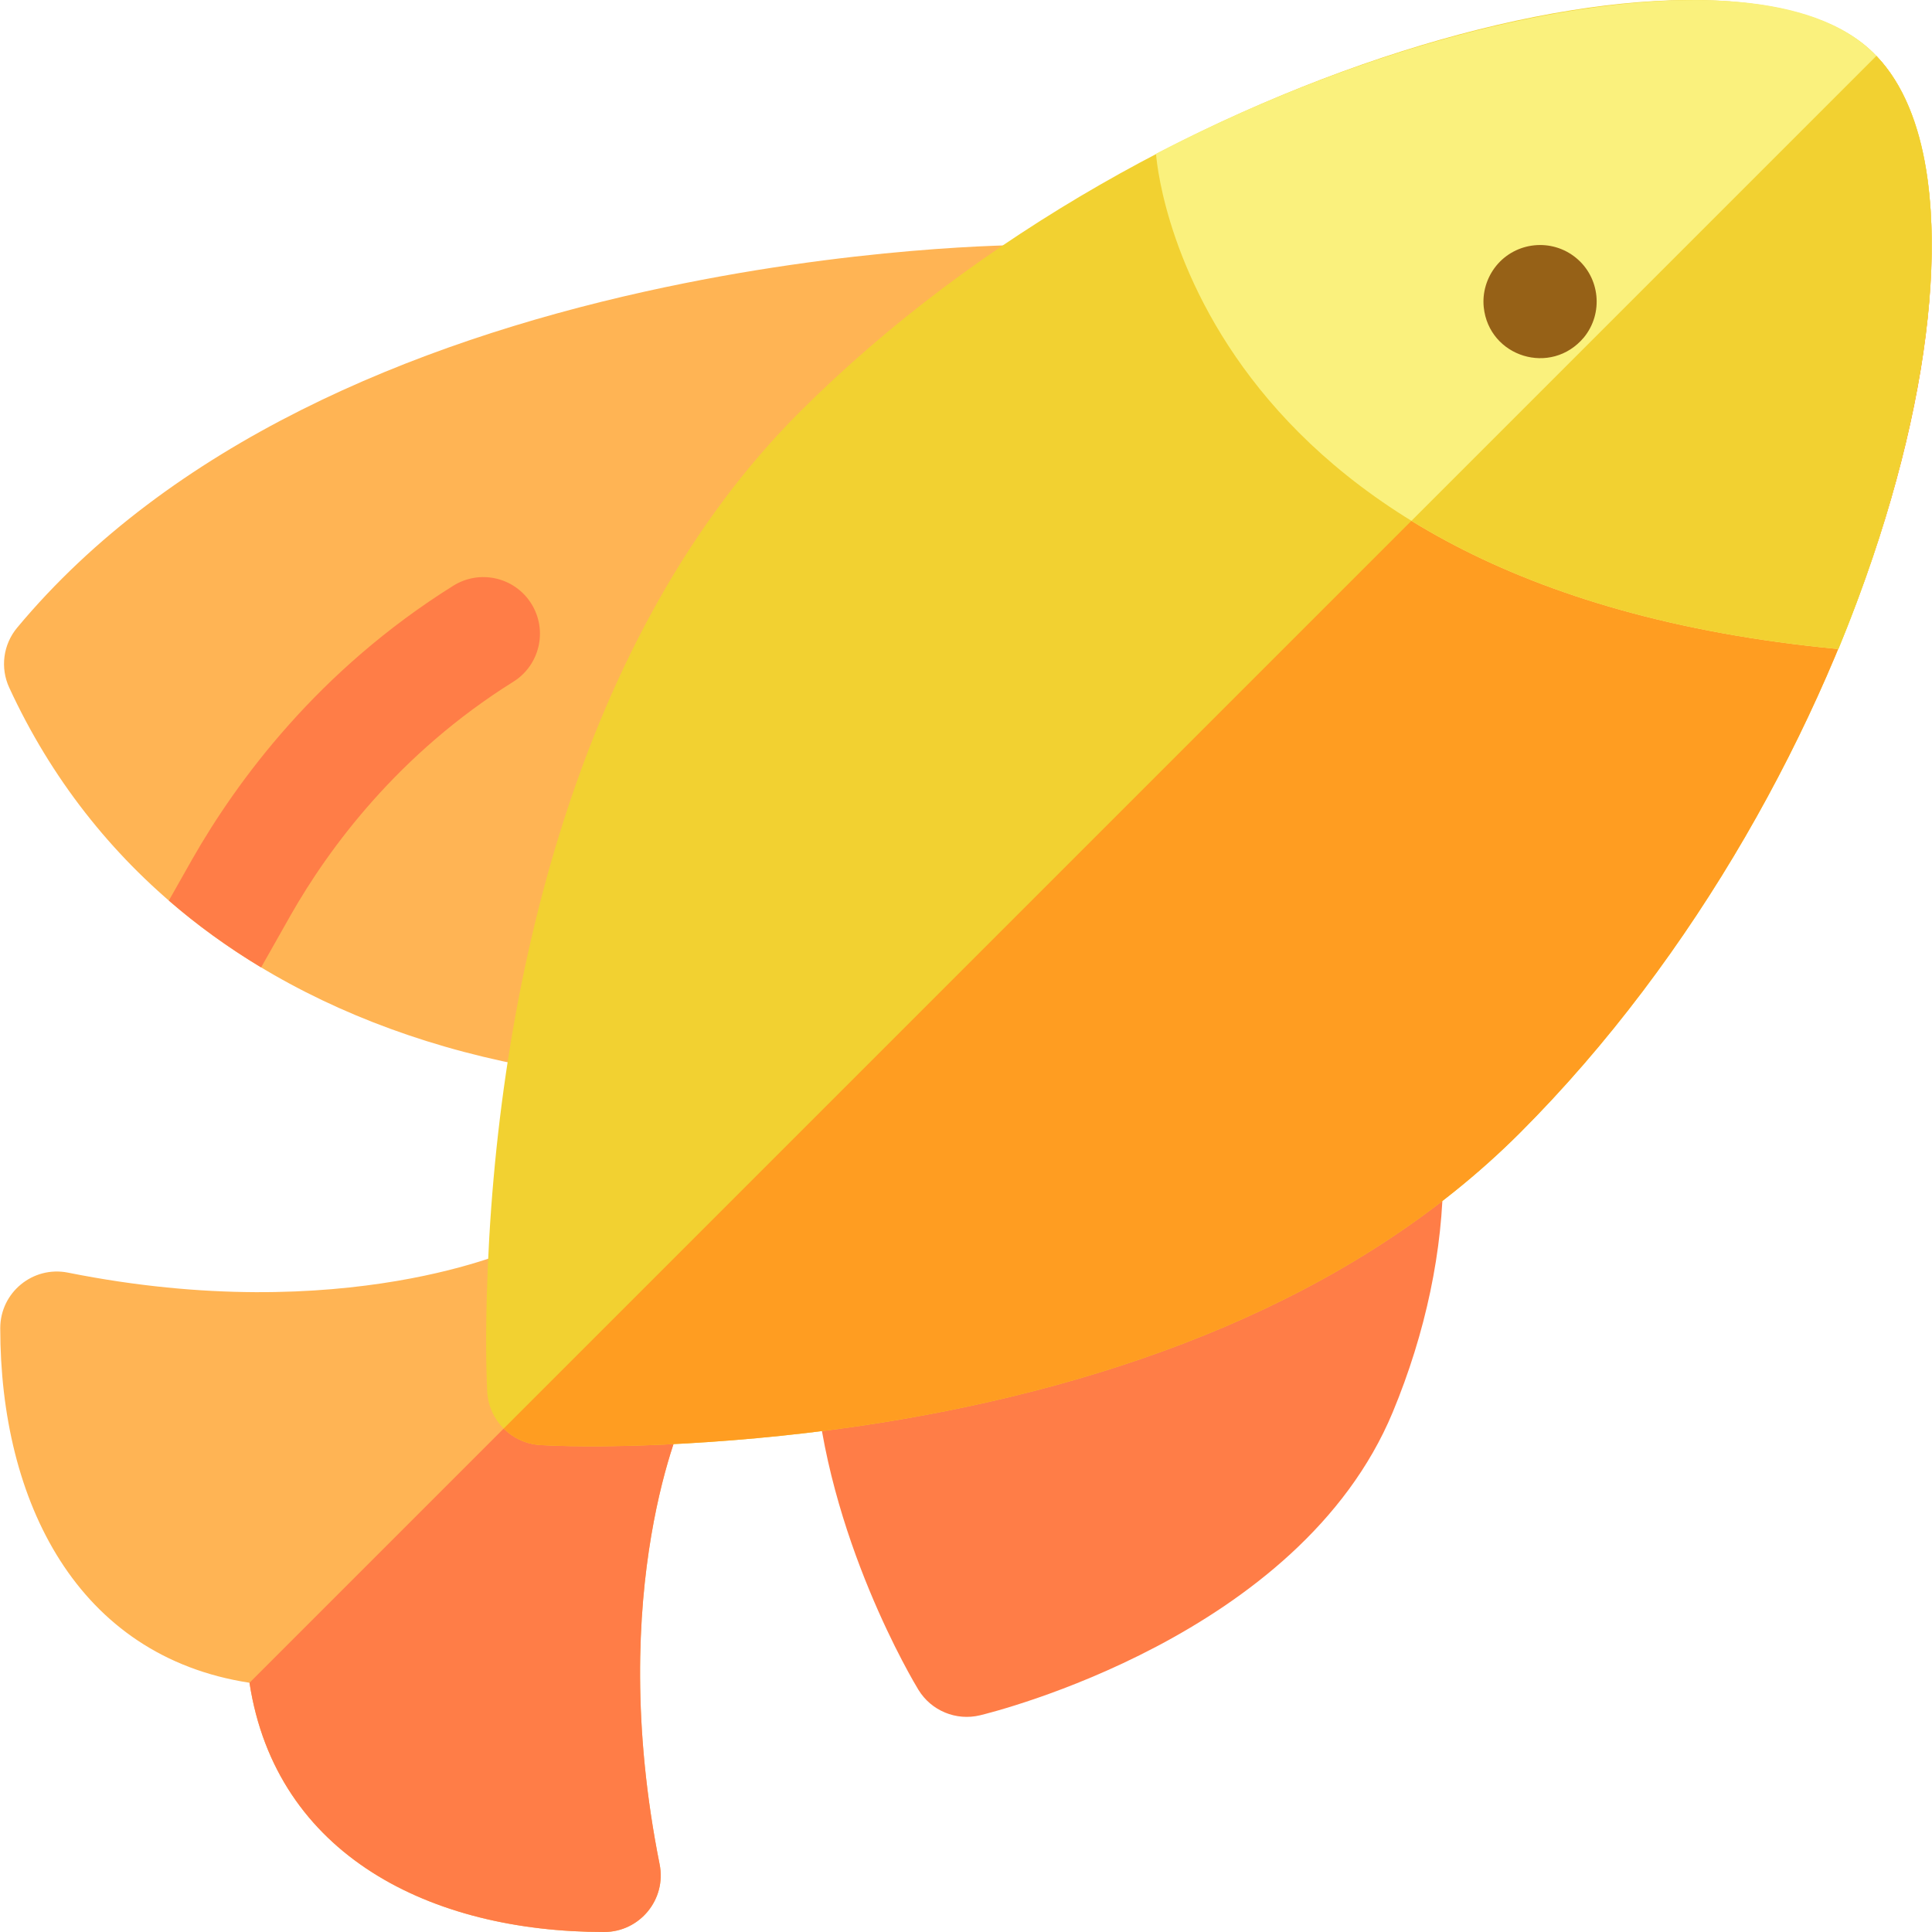
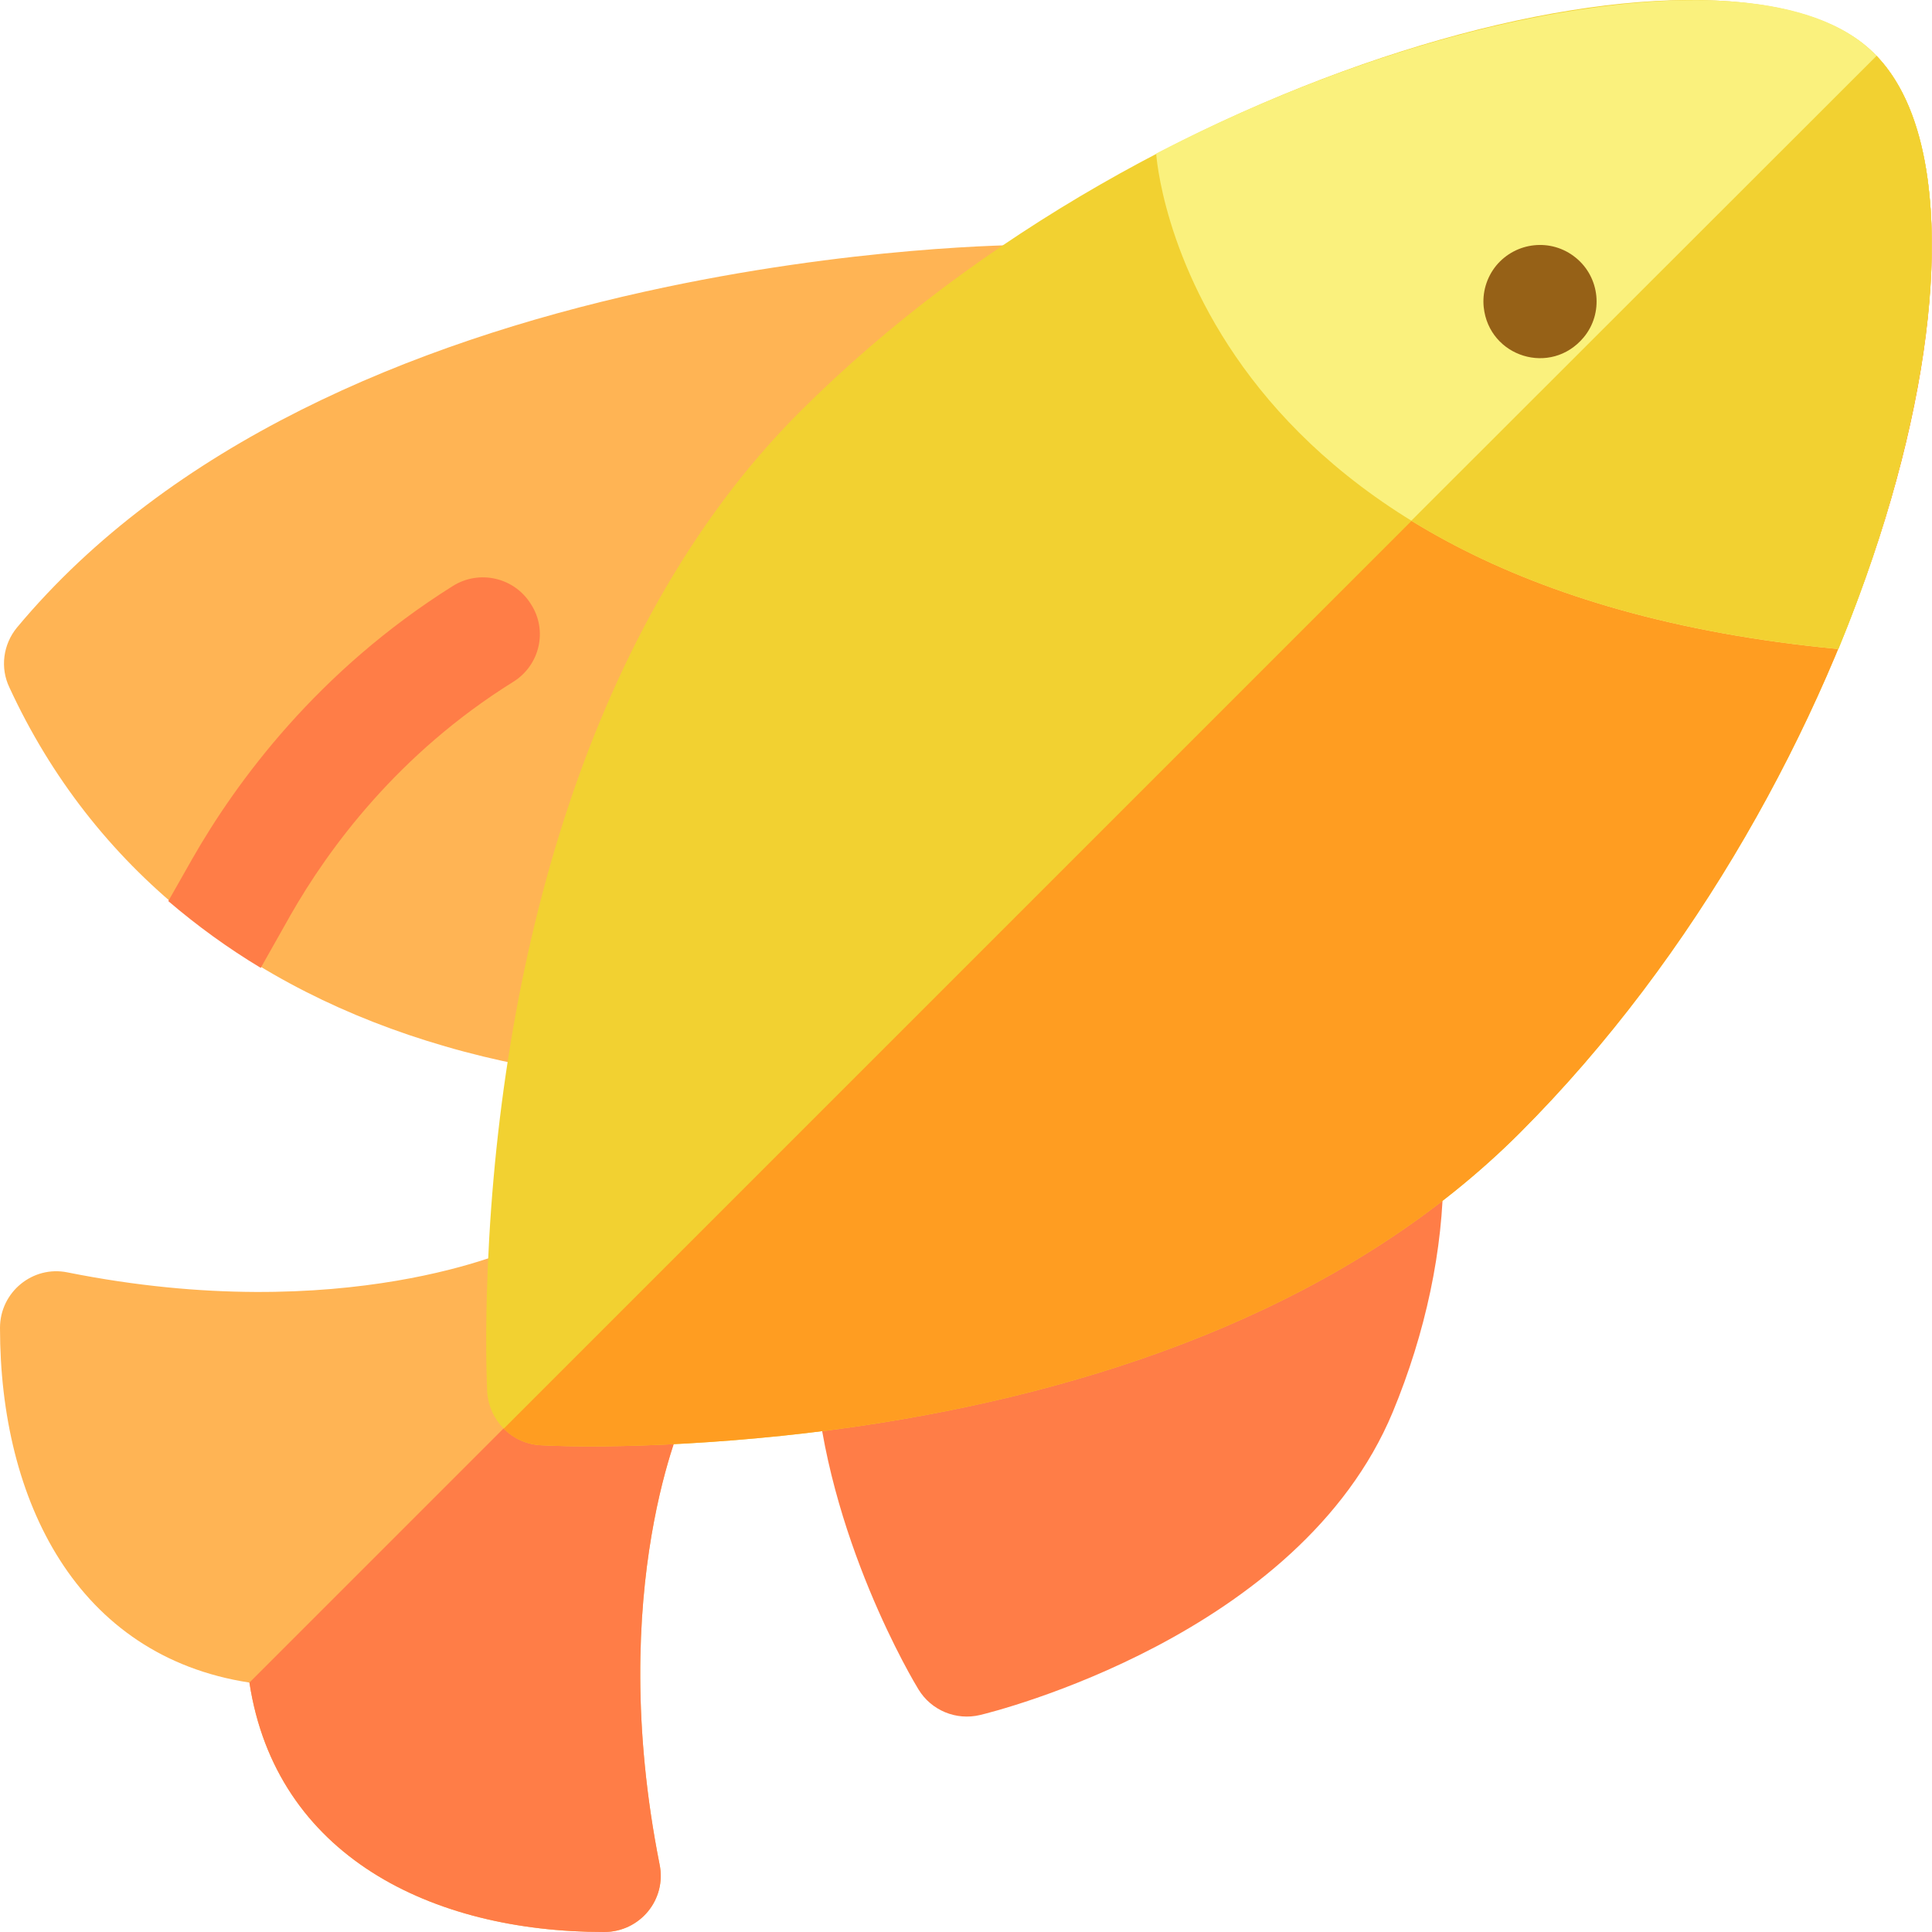
- <svg xmlns="http://www.w3.org/2000/svg" id="Capa_1" enable-background="new 0 0 511.911 511.911" height="512" viewBox="0 0 511.911 511.911" width="512">
+ <svg xmlns="http://www.w3.org/2000/svg" version="1.1" id="Capa_1" x="0px" y="0px" viewBox="0 0 512 512" style="enable-background:new 0 0 512 512;" xml:space="preserve">
+   <style type="text/css">
+ 	.st0{fill:#FFB454;}
+ 	.st1{fill:#FF7D47;}
+ 	.st2{fill:#F2D131;}
+ 	.st3{fill:#FF9D21;}
+ 	.st4{fill:#FAF17D;}
+ 	.st5{fill:#966117;}
+ </style>
  <g>
-     <path d="m181.527 374.541c-.22.44-21.44 45.99-6.75 119.43 1.853 9.267-5.242 17.94-14.71 17.94-45.91 0-86.944-20.307-93.96-66.04-45.74-7.016-66.04-48.06-66.04-93.96 0-9.46 8.66-16.562 17.94-14.71 73.44 14.69 118.99-6.53 119.44-6.75 10.285-4.903 21.826 2.901 21.51 13.91-.08 3.23-.12 6.18-.14 8.8 2.62-.02 5.57-.06 8.8-.14 11.198-.3 18.799 11.376 13.91 21.52z" fill="#ffb454" />
-     <path d="m181.527 374.541c-.22.44-21.44 45.99-6.75 119.43 1.853 9.267-5.242 17.94-14.71 17.94-45.91 0-86.944-20.307-93.96-66.04l92.71-92.71c2.62-.02 5.57-.06 8.8-.14 11.198-.3 18.799 11.376 13.91 21.52z" fill="#ff7d47" />
-     <path d="m358.612 298.376c-33.34 24.05-77.146 40.541-130.2 49.013-7.668 1.225-13.134 8.098-12.6 15.845 3.027 43.879 26.531 82.852 27.53 84.49 3.406 5.584 10.003 8.282 16.298 6.776 3.445-.825 84.68-20.891 109.378-80.301 8.746-21.045 13.369-43.057 13.369-63.657.001-12.214-13.866-19.312-23.775-12.166z" fill="#ff7d47" />
-     <path d="m283.217 89.941c-67.54 75.05-76.11 181.98-76.19 183.05-.55 7.48-6.54 13.42-14.02 13.89-19.384 1.021-48.352-1.813-75.11-9.56-52.147-15.099-93.243-46.984-115.45-95.12-2.43-5.26-1.61-11.44 2.1-15.89 40.565-48.695 104.454-75.307 166.27-89.04 54.97-12.22 99.39-12.36 101.25-12.36 12.958 0 19.814 15.404 11.15 25.03z" fill="#ffb454" />
-     <path d="m136.017 180.631c-30.45 19.03-48.86 44.08-58.94 61.75l-7.89 13.95c-8.77-5.28-16.94-11.19-24.45-17.71l6.25-11.05c11.83-20.72 33.38-50.04 69.13-72.38 7.03-4.39 16.28-2.25 20.67 4.77 4.39 7.03 2.25 16.28-4.77 20.67z" fill="#ff7d47" />
-     <path d="m402.747 300.151c-44.46 44.46-107.51 66.95-169.6 76.86-35.12 5.59-70.96 6.93-89.91 5.88-7.629-.44-13.708-6.499-14.15-14.15-.02-.39-.53-9.81-.11-25.18 2.22-82.38 24.57-176.04 82.85-234.33 95.088-95.108 249.223-132.74 285.34-94.42 38.5 40.11-.73 191.65-94.42 285.34z" fill="#f2d131" />
-     <path d="m402.747 300.151c-44.46 44.46-107.51 66.95-169.6 76.86-35.12 5.59-70.96 6.93-89.91 5.88-3.81-.22-7.25-1.84-9.77-4.38l363.7-363.7c38.5 40.11-.73 191.65-94.42 285.34z" fill="#ff9d21" />
-     <path d="m511.197 79.191c-2.3 27.7-10.85 60.66-24.08 92.78-173.81-16.41-180.81-131.23-180.81-131.23 37.14-19.32 77.12-32.91 112.58-38.27 24.4-3.69 61.36-5.62 78.28 12.34 14.72 15.32 15.77 43.4 14.03 64.38z" fill="#faf17d" />
-     <path d="m511.197 79.191c-2.3 27.7-10.85 60.66-24.08 92.78-50.48-4.76-86.89-17.83-113.14-33.97l123.19-123.19c14.72 15.32 15.77 43.4 14.03 64.38z" fill="#f2d131" />
-     <path d="m393.137 81.381c-.393-3.785.744-7.802 3.33-10.98 5.175-6.33 14.637-7.374 21.11-2.09 6.367 5.197 7.355 14.669 2.09 21.11-8.707 10.339-25.164 5.156-26.53-8.04z" fill="#966117" />
+     <path class="st0" d="M181.6,374.6c-0.2,0.4-21.4,46-6.8,119.5c1.9,9.3-5.2,17.9-14.7,17.9c-45.9,0-87-20.3-94-66.1   c-45.7-7-66.1-48.1-66.1-94c0-9.5,8.7-16.6,17.9-14.7c73.5,14.7,119-6.5,119.5-6.8c10.3-4.9,21.8,2.9,21.5,13.9   c-0.1,3.2-0.1,6.2-0.1,8.8c2.6,0,5.6-0.1,8.8-0.1C178.8,352.8,186.4,364.5,181.6,374.6L181.6,374.6z" />
+     <path class="st1" d="M181.6,374.6c-0.2,0.4-21.4,46-6.8,119.5c1.9,9.3-5.2,17.9-14.7,17.9c-45.9,0-87-20.3-94-66.1l92.7-92.7   c2.6,0,5.6-0.1,8.8-0.1C178.8,352.8,186.4,364.5,181.6,374.6L181.6,374.6z" />
+     <path class="st1" d="M358.7,298.4c-33.3,24.1-77.2,40.5-130.2,49c-7.7,1.2-13.1,8.1-12.6,15.8c3,43.9,26.5,82.9,27.5,84.5   c3.4,5.6,10,8.3,16.3,6.8c3.4-0.8,84.7-20.9,109.4-80.3c8.7-21,13.4-43.1,13.4-63.7C382.5,298.4,368.6,291.3,358.7,298.4   L358.7,298.4z" />
+     <path class="st0" d="M283.3,90C215.7,165,207.1,272,207.1,273c-0.6,7.5-6.5,13.4-14,13.9c-19.4,1-48.4-1.8-75.1-9.6   c-52.2-15.1-93.3-47-115.5-95.1C0,177,0.8,170.8,4.5,166.3C45.1,117.6,109,91,170.8,77.3c55-12.2,99.4-12.4,101.3-12.4   C285.1,64.9,291.9,80.3,283.3,90L283.3,90z" />
+     <path class="st1" d="M136,180.7c-30.5,19-48.9,44.1-59,61.8l-7.9,14c-8.8-5.3-16.9-11.2-24.5-17.7l6.3-11.1   c11.8-20.7,33.4-50,69.1-72.4c7-4.4,16.3-2.3,20.7,4.8C145.2,167,143.1,176.3,136,180.7L136,180.7z" />
+     <path class="st2" d="M402.8,300.2c-44.5,44.5-107.5,67-169.6,76.9c-35.1,5.6-71,6.9-89.9,5.9c-7.6-0.4-13.7-6.5-14.2-14.2   c0-0.4-0.5-9.8-0.1-25.2c2.2-82.4,24.6-176.1,82.9-234.4C307,14.1,461.1-23.5,497.3,14.8C535.8,54.9,496.5,206.5,402.8,300.2z" />
+     <path class="st3" d="M402.8,300.2c-44.5,44.5-107.5,67-169.6,76.9c-35.1,5.6-71,6.9-89.9,5.9c-3.8-0.2-7.3-1.8-9.8-4.4L497.3,14.8   C535.8,54.9,496.5,206.5,402.8,300.2L402.8,300.2z" />
+     <path class="st4" d="M511.3,79.2c-2.3,27.7-10.9,60.7-24.1,92.8C313.4,155.6,306.4,40.7,306.4,40.7C343.5,21.4,383.5,7.8,419,2.5   c24.4-3.7,61.4-5.6,78.3,12.3C512,30.1,513,58.2,511.3,79.2L511.3,79.2z" />
+     <path class="st2" d="M511.3,79.2c-2.3,27.7-10.9,60.7-24.1,92.8c-50.5-4.8-86.9-17.8-113.2-34L497.3,14.8   C512,30.1,513,58.2,511.3,79.2z" />
+     <path class="st5" d="M393.2,81.4c-0.4-3.8,0.7-7.8,3.3-11c5.2-6.3,14.6-7.4,21.1-2.1c6.4,5.2,7.4,14.7,2.1,21.1   C411,99.8,394.6,94.6,393.2,81.4L393.2,81.4z" />
  </g>
</svg>
